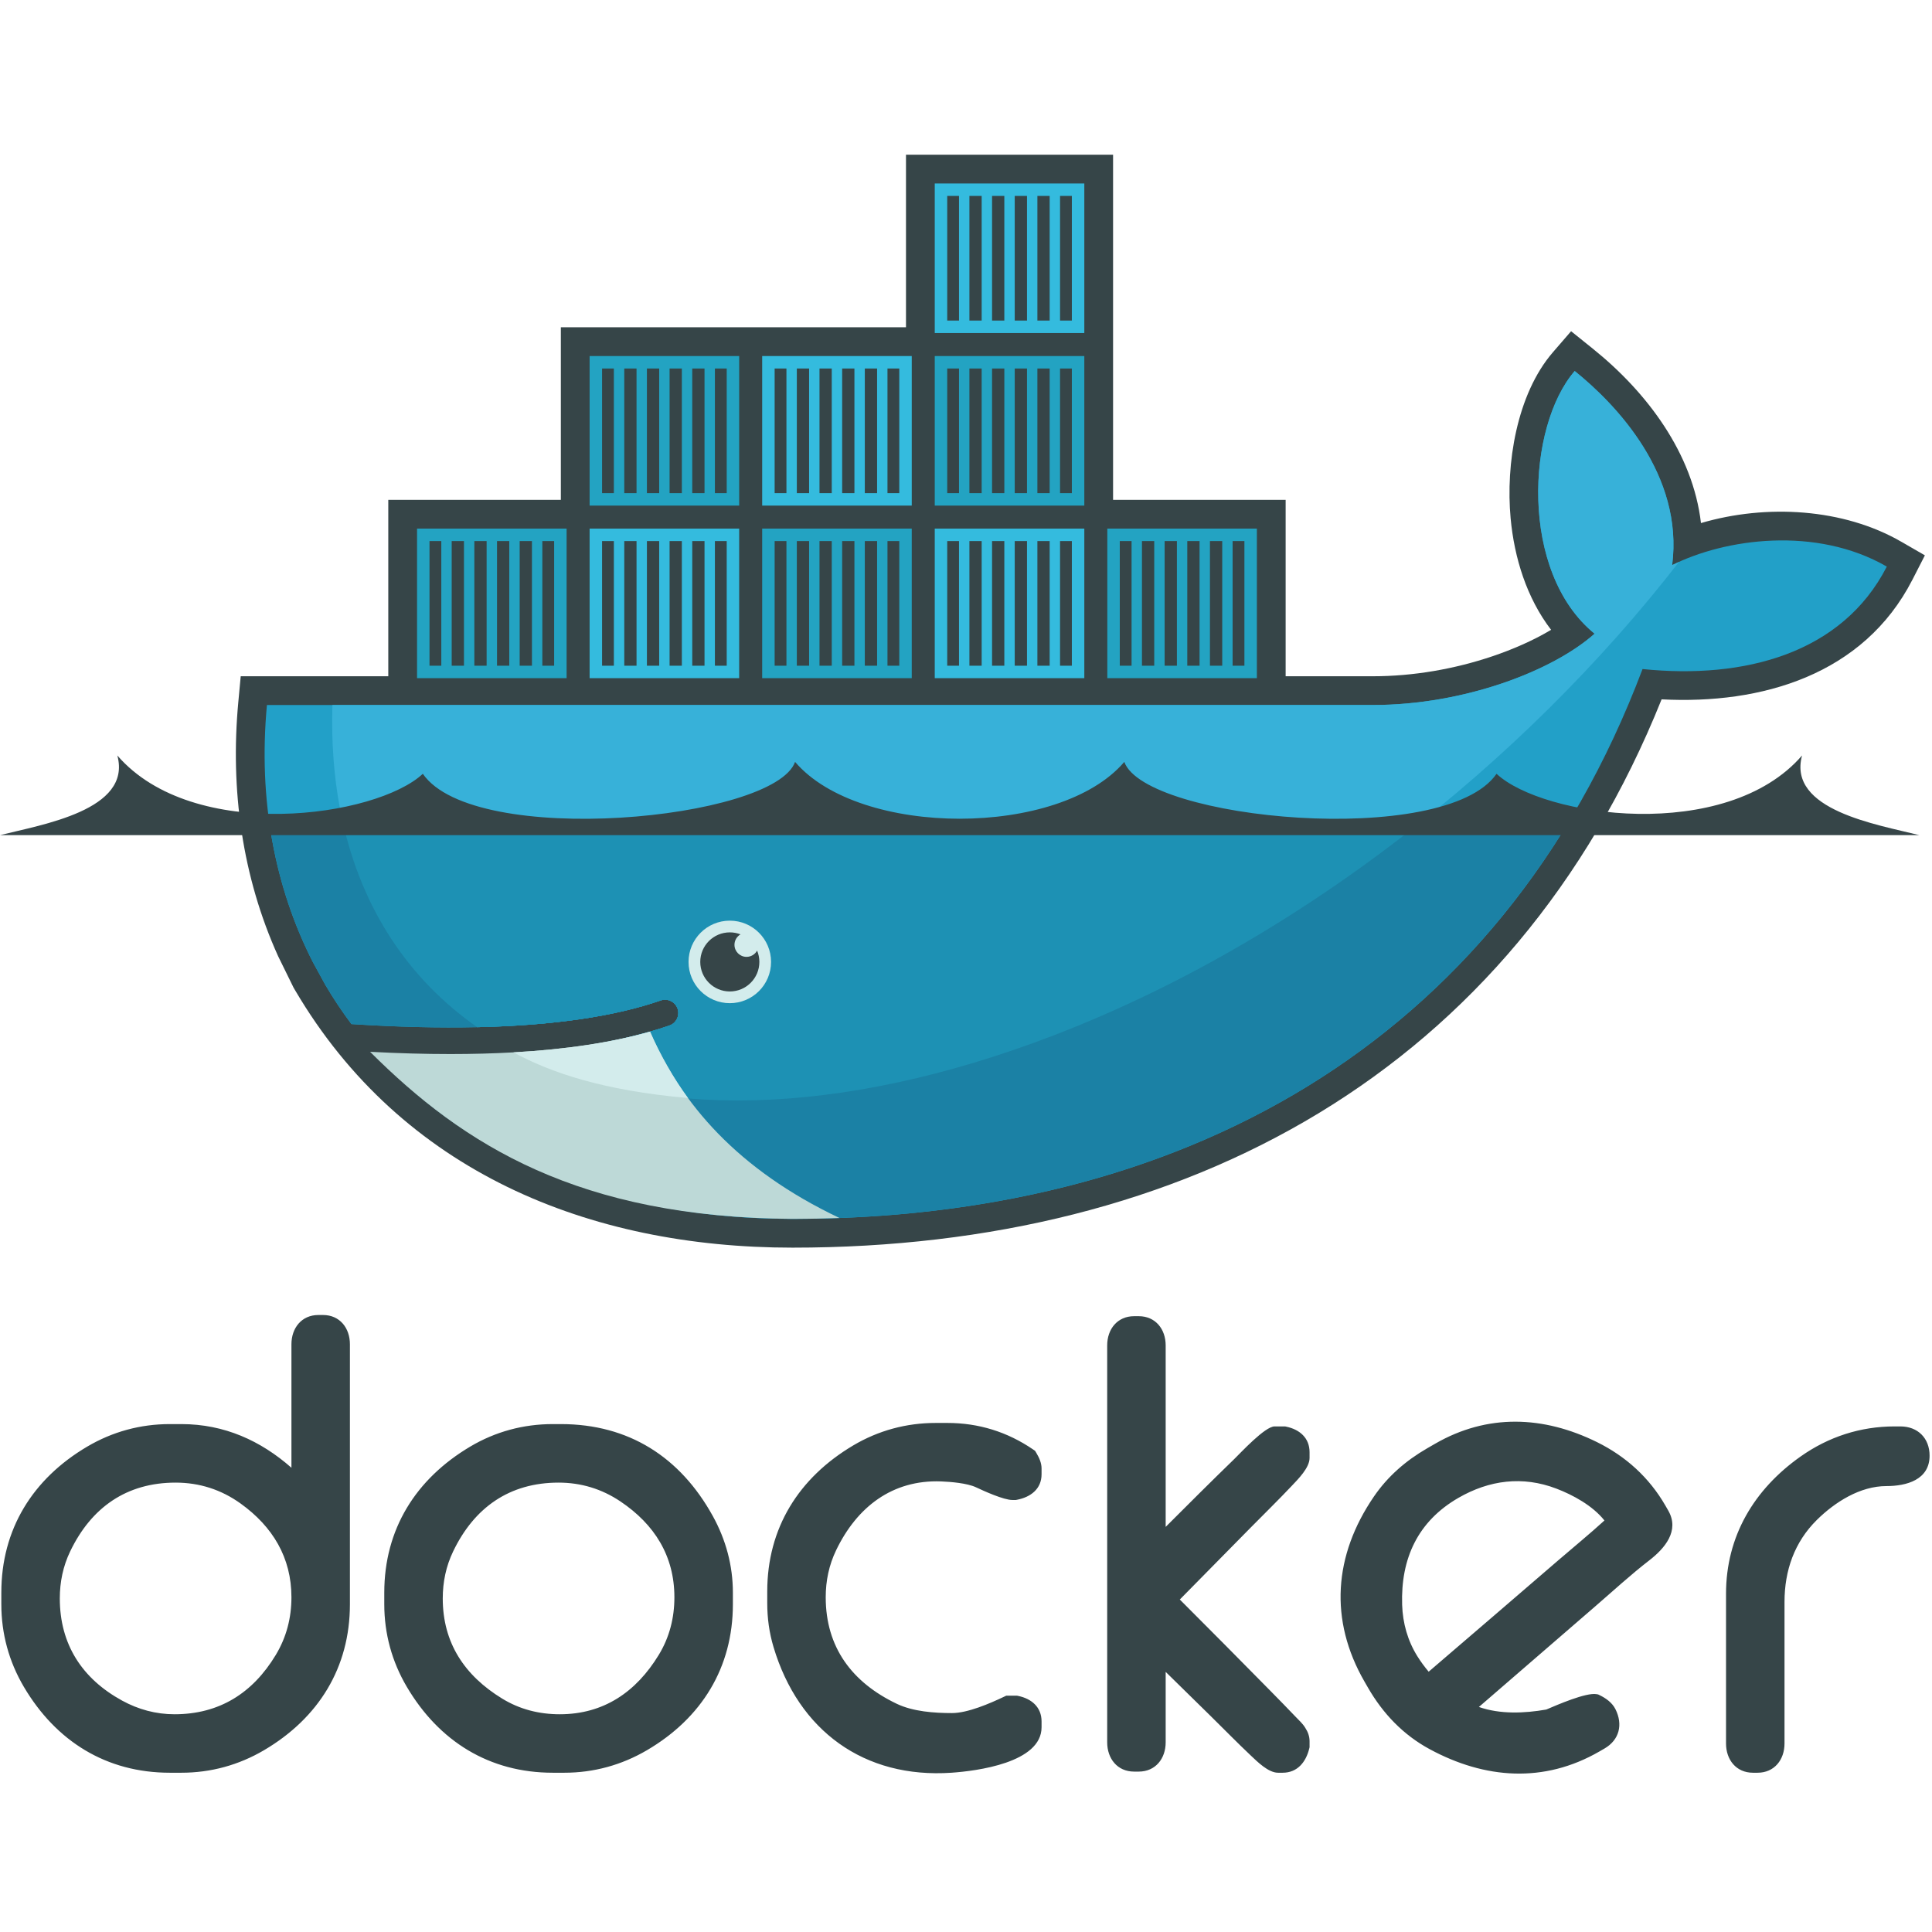
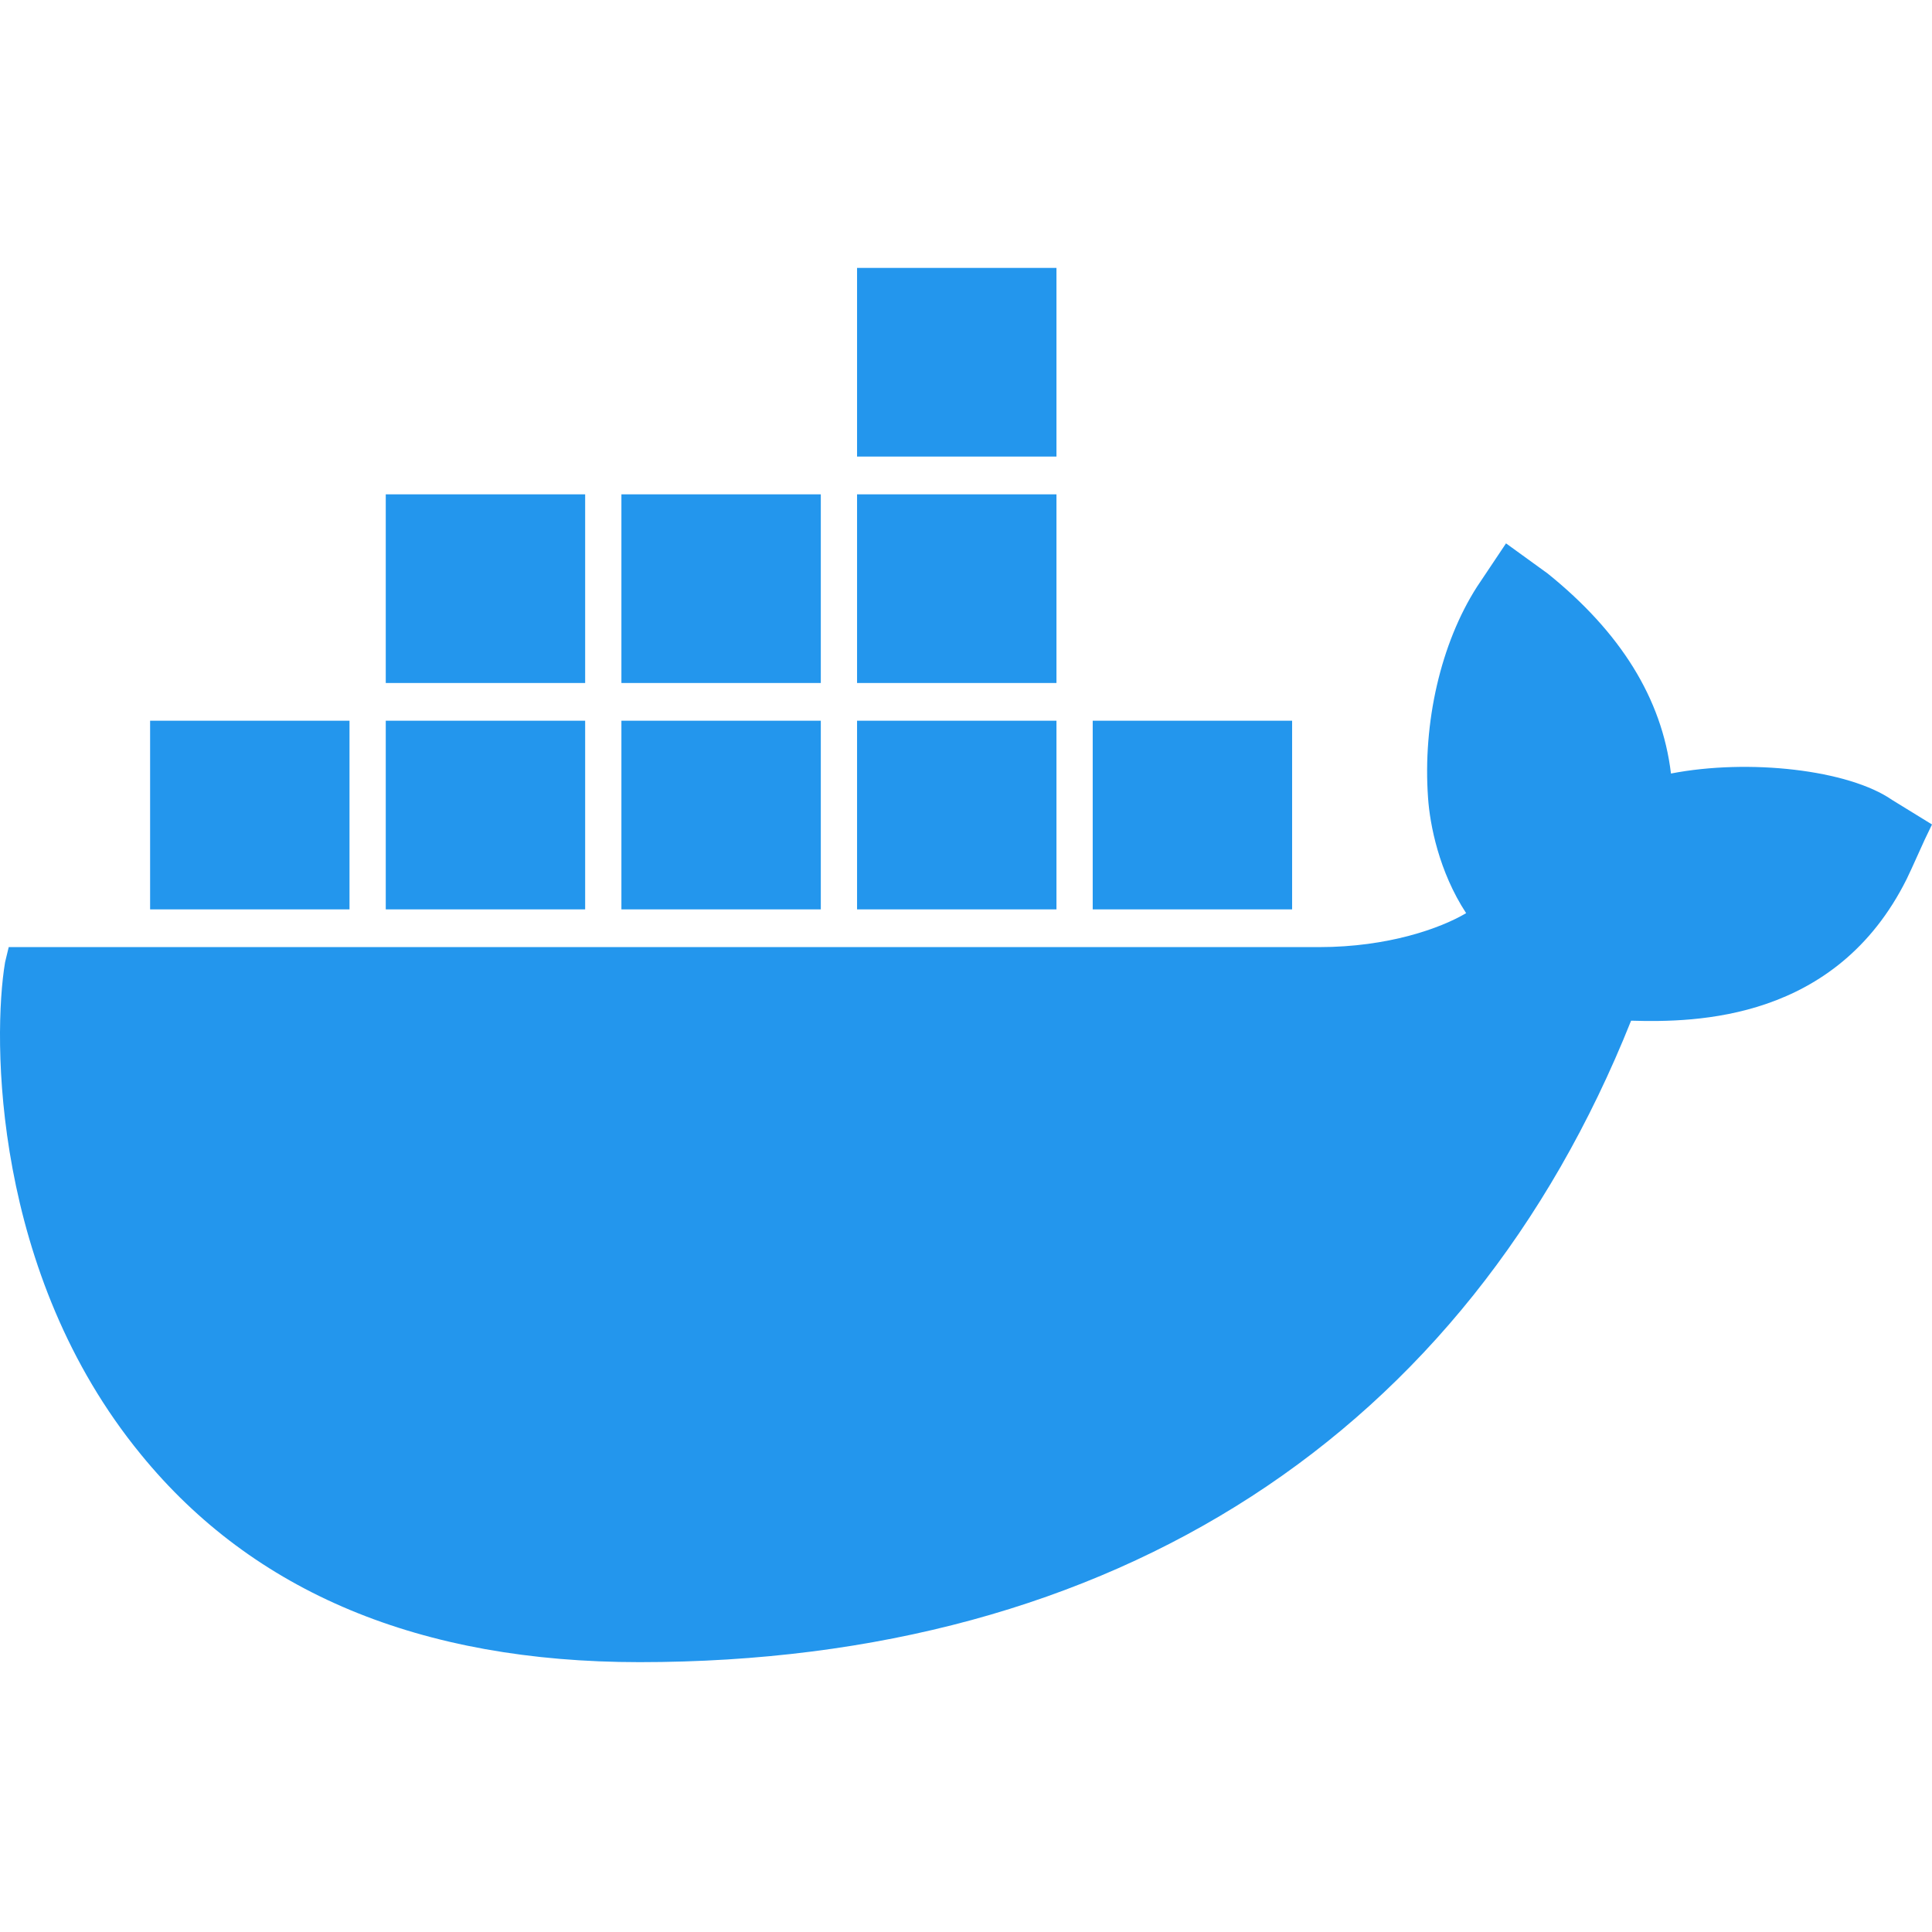
- <svg xmlns="http://www.w3.org/2000/svg" width="50px" height="50px" viewBox="0 0 256 215" version="1.1">
-   <g stroke="none" stroke-width="1" fill="none" fill-rule="evenodd">
-     <path d="M38.617,173.984 L38.617,157.622 C38.617,155.473 39.961,153.745 42.186,153.745 L42.803,153.745 C45.028,153.745 46.366,155.474 46.366,157.622 L46.366,192.069 C46.366,200.469 42.215,207.153 34.984,211.411 C31.631,213.384 27.926,214.396 24.039,214.396 L22.502,214.396 C14.1,214.396 7.425,210.243 3.16,203.015 C1.181,199.66 0.176,195.961 0.176,192.069 L0.176,190.534 C0.176,182.131 4.328,175.451 11.554,171.185 C14.91,169.204 18.61,168.2 22.502,168.2 L24.039,168.2 C29.725,168.2 34.549,170.404 38.617,173.984 L38.617,173.984 Z M7.924,191.3 C7.924,197.368 10.865,201.93 16.182,204.839 C18.332,206.016 20.666,206.648 23.119,206.648 C29.075,206.648 33.493,203.838 36.54,198.791 C37.957,196.443 38.617,193.874 38.617,191.143 C38.617,185.883 36.127,181.778 31.888,178.729 C29.318,176.881 26.425,175.954 23.27,175.954 C16.778,175.954 12.106,179.233 9.302,185.06 C8.356,187.029 7.924,189.121 7.924,191.3 L7.924,191.3 Z M73.248,168.2 L74.322,168.2 C83.3,168.2 90.128,172.555 94.455,180.392 C96.185,183.527 97.111,186.949 97.111,190.534 L97.111,192.069 C97.111,200.469 92.969,207.162 85.726,211.412 C82.373,213.379 78.669,214.396 74.783,214.396 L73.248,214.396 C64.846,214.396 58.169,210.243 53.906,203.015 C51.927,199.66 50.919,195.961 50.919,192.069 L50.919,190.534 C50.919,182.13 55.088,175.472 62.296,171.187 C65.647,169.196 69.354,168.2 73.248,168.2 L73.248,168.2 Z M58.667,191.3 C58.667,197.19 61.558,201.523 66.533,204.569 C68.869,206 71.442,206.648 74.171,206.648 C79.991,206.648 84.293,203.697 87.287,198.785 C88.715,196.443 89.361,193.87 89.361,191.143 C89.361,185.666 86.723,181.482 82.213,178.45 C79.742,176.787 76.991,175.954 74.015,175.954 C67.523,175.954 62.851,179.233 60.048,185.06 C59.1,187.029 58.667,189.121 58.667,191.3 L58.667,191.3 Z M129.324,176.573 C128.155,176.025 125.964,175.843 124.7,175.795 C118.226,175.551 113.542,179.197 110.794,184.908 C109.845,186.878 109.412,188.963 109.412,191.143 C109.412,197.78 112.897,202.427 118.821,205.26 C120.985,206.294 123.779,206.491 126.144,206.491 C128.225,206.491 131.164,205.216 133.01,204.339 L133.33,204.187 L134.763,204.187 L134.921,204.219 C136.683,204.586 138.013,205.703 138.013,207.599 L138.013,208.366 C138.013,213.084 129.391,214.164 126.101,214.394 C114.491,215.197 105.808,208.821 102.498,197.747 C101.923,195.824 101.664,193.914 101.664,191.91 L101.664,190.377 C101.664,181.974 105.834,175.318 113.041,171.036 C116.392,169.046 120.098,168.047 123.992,168.047 L125.527,168.047 C129.657,168.047 133.461,169.22 136.871,171.549 L137.152,171.743 L137.328,172.035 C137.696,172.645 138.013,173.351 138.013,174.077 L138.013,174.844 C138.013,176.822 136.534,177.886 134.747,178.23 L134.599,178.256 L134.141,178.256 C132.985,178.256 130.356,177.059 129.324,176.573 L129.324,176.573 Z M154.458,181.82 C157.467,178.806 160.488,175.798 163.543,172.834 C164.394,172.007 167.617,168.507 168.886,168.507 L170.274,168.507 L170.432,168.54 C172.2,168.907 173.524,170.026 173.524,171.926 L173.524,172.692 C173.524,173.988 172.006,175.494 171.169,176.381 C169.389,178.268 167.515,180.093 165.693,181.942 L156.331,191.445 C160.362,195.484 164.389,199.528 168.387,203.599 C169.493,204.725 170.599,205.852 171.688,206.995 C172.073,207.4 172.641,207.904 172.964,208.465 C173.311,208.991 173.524,209.584 173.524,210.217 L173.524,211.018 L173.479,211.202 C173.044,212.97 171.922,214.396 169.963,214.396 L169.346,214.396 C168.064,214.396 166.616,212.945 165.738,212.117 C163.929,210.411 162.181,208.617 160.407,206.874 L154.458,201.034 L154.458,210.368 C154.458,212.518 153.112,214.246 150.889,214.246 L150.278,214.246 C148.053,214.246 146.709,212.518 146.709,210.368 L146.709,157.772 C146.709,155.621 148.054,153.902 150.278,153.902 L150.889,153.902 C153.112,153.902 154.458,155.621 154.458,157.772 L154.458,181.82 L154.458,181.82 Z M251.035,168.507 L251.804,168.507 C254.129,168.507 255.68,170.073 255.68,172.384 C255.68,175.592 252.613,176.413 249.959,176.413 C246.479,176.413 243.157,178.52 240.758,180.883 C237.767,183.832 236.457,187.609 236.457,191.761 L236.457,210.52 C236.457,212.671 235.115,214.396 232.887,214.396 L232.276,214.396 C230.049,214.396 228.707,212.671 228.707,210.52 L228.707,190.684 C228.707,183.067 232.415,176.849 238.596,172.488 C242.288,169.883 246.516,168.507 251.035,168.507 L251.035,168.507 Z M195.961,205.683 C198.78,206.668 201.996,206.527 204.889,206.023 C206.368,205.394 210.153,203.744 211.545,203.985 L211.762,204.022 L211.962,204.12 C212.812,204.532 213.623,205.115 214.057,205.979 C215.071,208.007 214.584,210.045 212.592,211.196 L211.929,211.579 C204.578,215.821 196.761,215.233 189.434,211.271 C185.931,209.377 183.251,206.566 181.274,203.139 L180.812,202.338 C176.093,194.166 176.73,185.57 182.051,177.799 C183.889,175.113 186.29,173.038 189.097,171.415 L190.159,170.802 C197.081,166.806 204.5,167.08 211.61,170.587 C215.432,172.473 218.529,175.284 220.663,178.981 L221.047,179.647 C222.597,182.333 220.589,184.673 218.516,186.273 C216.11,188.129 213.681,190.363 211.375,192.353 C206.233,196.792 201.099,201.241 195.961,205.683 L195.961,205.683 Z M189.306,201.009 C195.056,196.078 200.808,191.144 206.543,186.193 C208.502,184.503 210.652,182.749 212.596,180.972 C211.036,179.006 208.43,177.589 206.215,176.744 C201.747,175.041 197.339,175.613 193.24,177.979 C187.875,181.077 185.59,186.01 185.791,192.149 C185.869,194.567 186.52,196.897 187.803,198.954 C188.255,199.679 188.76,200.36 189.306,201.009 L189.306,201.009 Z" fill="#364548" />
-     <path d="M147.488,45.732 L170.354,45.732 L170.354,69.107 L181.915,69.107 C187.254,69.107 192.746,68.156 197.802,66.443 C200.287,65.6 203.075,64.428 205.526,62.954 C202.298,58.739 200.65,53.418 200.165,48.172 C199.506,41.038 200.946,31.752 205.774,26.168 L208.178,23.388 L211.042,25.691 C218.253,31.484 224.318,39.58 225.387,48.809 C234.07,46.255 244.265,46.859 251.918,51.276 L255.058,53.088 L253.406,56.314 C246.933,68.946 233.401,72.86 220.171,72.167 C200.374,121.476 157.273,144.82 105.014,144.82 C78.015,144.82 53.244,134.727 39.138,110.773 L38.907,110.382 L36.852,106.201 C32.084,95.657 30.5,84.106 31.574,72.564 L31.897,69.107 L51.45,69.107 L51.45,45.732 L74.315,45.732 L74.315,22.866 L120.048,22.866 L120.048,0 L147.488,0 L147.488,45.732" fill="#364548" />
-     <path d="M221.57,54.38 C223.103,42.464 214.186,33.105 208.656,28.661 C202.283,36.029 201.293,55.339 211.291,63.469 C205.712,68.425 193.954,72.917 181.915,72.917 L35.37,72.917 C34.2,85.484 36.406,97.057 41.445,106.962 L43.112,110.011 C44.167,111.803 45.321,113.532 46.567,115.196 L46.567,115.196 C52.592,115.583 58.147,115.717 63.229,115.604 L63.231,115.604 C73.218,115.383 81.367,114.205 87.543,112.065 C88.462,111.745 89.465,112.233 89.783,113.151 C90.1,114.07 89.614,115.073 88.695,115.391 C87.874,115.676 87.018,115.942 86.134,116.195 C86.133,116.195 86.132,116.195 86.131,116.196 C81.268,117.584 76.053,118.518 69.325,118.933 C69.724,118.94 68.909,118.993 68.907,118.994 C68.678,119.008 68.39,119.041 68.16,119.053 C65.512,119.202 62.654,119.233 59.732,119.233 C56.536,119.233 53.389,119.172 49.87,118.994 L49.78,119.053 C61.991,132.777 81.082,141.008 105.014,141.008 C155.662,141.008 198.622,118.556 217.646,68.151 C231.142,69.536 244.113,66.094 250.013,54.576 C240.615,49.153 228.529,50.882 221.57,54.38" fill="#22A0C8" />
-     <path d="M221.57,54.38 C223.103,42.464 214.186,33.105 208.656,28.661 C202.283,36.029 201.293,55.339 211.291,63.469 C205.712,68.425 193.954,72.917 181.915,72.917 L44.048,72.917 C43.45,92.163 50.592,106.772 63.229,115.604 L63.231,115.604 C73.218,115.383 81.367,114.205 87.543,112.065 C88.462,111.745 89.465,112.233 89.783,113.151 C90.1,114.07 89.614,115.073 88.695,115.391 C87.874,115.676 87.018,115.942 86.134,116.195 C86.133,116.195 86.132,116.195 86.131,116.196 C81.268,117.584 75.605,118.638 68.877,119.053 C68.875,119.053 68.714,118.898 68.712,118.898 C85.949,127.74 110.942,127.708 139.597,116.701 C171.728,104.357 201.626,80.841 222.488,53.944 C222.173,54.086 221.866,54.231 221.57,54.38" fill="#37B1D9" />
-     <path d="M35.645,88.186 C36.556,94.918 38.524,101.221 41.445,106.962 L43.112,110.011 C44.167,111.803 45.321,113.532 46.567,115.196 C52.593,115.583 58.148,115.717 63.231,115.604 C73.218,115.383 81.367,114.205 87.543,112.065 C88.462,111.745 89.465,112.233 89.783,113.151 C90.1,114.07 89.614,115.073 88.695,115.391 C87.874,115.676 87.018,115.942 86.134,116.195 C86.133,116.195 86.132,116.195 86.131,116.196 C81.268,117.584 75.635,118.578 68.907,118.994 C68.676,119.008 68.273,119.011 68.04,119.023 C65.394,119.172 62.565,119.263 59.642,119.263 C56.447,119.263 53.179,119.202 49.661,119.023 C61.871,132.747 81.082,141.008 105.014,141.008 C148.373,141.008 186.098,124.55 207.993,88.186 L35.645,88.186" fill="#1B81A5" />
-     <path d="M45.367,88.186 C47.959,100.005 54.188,109.285 63.231,115.604 C73.218,115.383 81.367,114.205 87.543,112.065 C88.462,111.745 89.465,112.233 89.783,113.151 C90.1,114.07 89.614,115.073 88.695,115.391 C87.874,115.676 87.018,115.942 86.134,116.195 C86.133,116.195 86.132,116.195 86.131,116.196 C81.268,117.584 75.516,118.578 68.787,118.994 C86.023,127.834 110.944,127.707 139.597,116.701 C156.931,110.041 173.614,100.127 188.581,88.186 L45.367,88.186" fill="#1D91B4" />
-     <path d="M55.261,49.543 L75.078,49.543 L75.078,69.361 L55.261,69.361 L55.261,49.543 Z M56.911,51.195 L58.475,51.195 L58.475,67.71 L56.911,67.71 L56.911,51.195 Z M59.852,51.195 L61.478,51.195 L61.478,67.71 L59.852,67.71 L59.852,51.195 Z M62.853,51.195 L64.48,51.195 L64.48,67.71 L62.853,67.71 L62.853,51.195 Z M65.857,51.195 L67.483,51.195 L67.483,67.71 L65.857,67.71 L65.857,51.195 Z M68.86,51.195 L70.486,51.195 L70.486,67.71 L68.86,67.71 L68.86,51.195 Z M71.862,51.195 L73.427,51.195 L73.427,67.71 L71.862,67.71 L71.862,51.195 Z" fill="#23A3C2" />
-     <path d="M78.126,26.677 L97.945,26.677 L97.945,46.494 L78.126,46.494 L78.126,26.677 Z M79.778,28.329 L81.341,28.329 L81.341,44.843 L79.778,44.843 L79.778,28.329 Z M82.719,28.329 L84.344,28.329 L84.344,44.843 L82.719,44.843 L82.719,28.329 Z M85.72,28.329 L87.346,28.329 L87.346,44.843 L85.72,44.843 L85.72,28.329 Z M88.723,28.329 L90.349,28.329 L90.349,44.843 L88.723,44.843 L88.723,28.329 Z M91.726,28.329 L93.353,28.329 L93.353,44.843 L91.726,44.843 L91.726,28.329 Z M94.728,28.329 L96.294,28.329 L96.294,44.843 L94.728,44.843 L94.728,28.329 Z" fill="#23A3C2" />
-     <path d="M78.126,49.543 L97.945,49.543 L97.945,69.361 L78.126,69.361 L78.126,49.543 Z M79.778,51.195 L81.341,51.195 L81.341,67.71 L79.778,67.71 L79.778,51.195 Z M82.719,51.195 L84.344,51.195 L84.344,67.71 L82.719,67.71 L82.719,51.195 Z M85.72,51.195 L87.346,51.195 L87.346,67.71 L85.72,67.71 L85.72,51.195 Z M88.723,51.195 L90.349,51.195 L90.349,67.71 L88.723,67.71 L88.723,51.195 Z M91.726,51.195 L93.353,51.195 L93.353,67.71 L91.726,67.71 L91.726,51.195 Z M94.728,51.195 L96.294,51.195 L96.294,67.71 L94.728,67.71 L94.728,51.195 Z" fill="#34BBDE" />
-     <path d="M100.993,49.543 L120.811,49.543 L120.811,69.361 L100.993,69.361 L100.993,49.543 Z M102.644,51.195 L104.207,51.195 L104.207,67.71 L102.644,67.71 L102.644,51.195 Z M105.584,51.195 L107.21,51.195 L107.21,67.71 L105.584,67.71 L105.584,51.195 Z M108.587,51.195 L110.213,51.195 L110.213,67.71 L108.587,67.71 L108.587,51.195 Z M111.59,51.195 L113.216,51.195 L113.216,67.71 L111.59,67.71 L111.59,51.195 Z M114.592,51.195 L116.22,51.195 L116.22,67.71 L114.592,67.71 L114.592,51.195 Z M117.595,51.195 L119.159,51.195 L119.159,67.71 L117.595,67.71 L117.595,51.195 Z" fill="#23A3C2" />
-     <path d="M100.993,26.677 L120.811,26.677 L120.811,46.494 L100.993,46.494 L100.993,26.677 Z M102.644,28.329 L104.207,28.329 L104.207,44.843 L102.644,44.843 L102.644,28.329 Z M105.584,28.329 L107.21,28.329 L107.21,44.843 L105.584,44.843 L105.584,28.329 Z M108.587,28.329 L110.213,28.329 L110.213,44.843 L108.587,44.843 L108.587,28.329 Z M111.59,28.329 L113.216,28.329 L113.216,44.843 L111.59,44.843 L111.59,28.329 Z M114.592,28.329 L116.22,28.329 L116.22,44.843 L114.592,44.843 L114.592,28.329 Z M117.595,28.329 L119.159,28.329 L119.159,44.843 L117.595,44.843 L117.595,28.329 Z" fill="#34BBDE" />
-     <path d="M123.859,49.543 L143.677,49.543 L143.677,69.361 L123.859,69.361 L123.859,49.543 Z M125.511,51.195 L127.074,51.195 L127.074,67.71 L125.511,67.71 L125.511,51.195 Z M128.451,51.195 L130.077,51.195 L130.077,67.71 L128.451,67.71 L128.451,51.195 Z M131.453,51.195 L133.079,51.195 L133.079,67.71 L131.453,67.71 L131.453,51.195 Z M134.456,51.195 L136.083,51.195 L136.083,67.71 L134.456,67.71 L134.456,51.195 Z M137.459,51.195 L139.086,51.195 L139.086,67.71 L137.459,67.71 L137.459,51.195 Z M140.462,51.195 L142.026,51.195 L142.026,67.71 L140.462,67.71 L140.462,51.195 Z" fill="#34BBDE" />
-     <path d="M123.859,26.677 L143.677,26.677 L143.677,46.494 L123.859,46.494 L123.859,26.677 Z M125.511,28.329 L127.074,28.329 L127.074,44.843 L125.511,44.843 L125.511,28.329 Z M128.451,28.329 L130.077,28.329 L130.077,44.843 L128.451,44.843 L128.451,28.329 Z M131.453,28.329 L133.079,28.329 L133.079,44.843 L131.453,44.843 L131.453,28.329 Z M134.456,28.329 L136.083,28.329 L136.083,44.843 L134.456,44.843 L134.456,28.329 Z M137.459,28.329 L139.086,28.329 L139.086,44.843 L137.459,44.843 L137.459,28.329 Z M140.462,28.329 L142.026,28.329 L142.026,44.843 L140.462,44.843 L140.462,28.329 Z" fill="#23A3C2" />
-     <path d="M123.859,3.811 L143.677,3.811 L143.677,23.629 L123.859,23.629 L123.859,3.811 Z M125.511,5.461 L127.074,5.461 L127.074,21.977 L125.511,21.977 L125.511,5.461 Z M128.451,5.461 L130.077,5.461 L130.077,21.977 L128.451,21.977 L128.451,5.461 Z M131.453,5.461 L133.079,5.461 L133.079,21.977 L131.453,21.977 L131.453,5.461 Z M134.456,5.461 L136.083,5.461 L136.083,21.977 L134.456,21.977 L134.456,5.461 Z M137.459,5.461 L139.086,5.461 L139.086,21.977 L137.459,21.977 L137.459,5.461 Z M140.462,5.461 L142.026,5.461 L142.026,21.977 L140.462,21.977 L140.462,5.461 Z" fill="#34BBDE" />
-     <path d="M146.725,49.543 L166.543,49.543 L166.543,69.361 L146.725,69.361 L146.725,49.543 Z M148.376,51.195 L149.94,51.195 L149.94,67.71 L148.376,67.71 L148.376,51.195 Z M151.316,51.195 L152.942,51.195 L152.942,67.71 L151.316,67.71 L151.316,51.195 Z M154.319,51.195 L155.946,51.195 L155.946,67.71 L154.319,67.71 L154.319,51.195 Z M157.321,51.195 L158.948,51.195 L158.948,67.71 L157.321,67.71 L157.321,51.195 Z M160.325,51.195 L161.951,51.195 L161.951,67.71 L160.325,67.71 L160.325,51.195 Z M163.327,51.195 L164.891,51.195 L164.891,67.71 L163.327,67.71 L163.327,51.195 Z" fill="#23A3C2" />
-     <path d="M96.704,101.492 C99.723,101.492 102.17,103.94 102.17,106.959 C102.17,109.978 99.723,112.426 96.704,112.426 C93.684,112.426 91.236,109.978 91.236,106.959 C91.236,103.94 93.684,101.492 96.704,101.492" fill="#D3ECEC" />
-     <path d="M96.704,103.043 C97.204,103.043 97.681,103.137 98.121,103.308 C97.644,103.584 97.321,104.1 97.321,104.692 C97.321,105.574 98.037,106.289 98.919,106.289 C99.524,106.289 100.049,105.953 100.321,105.457 C100.513,105.919 100.619,106.427 100.619,106.959 C100.619,109.121 98.866,110.874 96.704,110.874 C94.542,110.874 92.788,109.121 92.788,106.959 C92.788,104.796 94.542,103.043 96.704,103.043" fill="#364548" />
-     <path d="M0,90.162 L254.327,90.162 C248.79,88.758 236.806,86.86 238.783,79.603 C228.714,91.254 204.43,87.777 198.301,82.031 C191.477,91.93 151.747,88.167 148.976,80.456 C140.42,90.497 113.909,90.497 105.353,80.456 C102.58,88.167 62.851,91.93 56.026,82.031 C49.898,87.777 25.616,91.254 15.546,79.603 C17.522,86.86 5.539,88.758 0,90.162" fill="#364548" />
-     <path d="M111.237,140.89 C97.698,134.465 90.266,125.731 86.131,116.196 C81.102,117.631 75.056,118.549 68.031,118.943 C65.385,119.091 62.602,119.167 59.68,119.167 C56.313,119.167 52.764,119.068 49.038,118.87 C61.455,131.279 76.73,140.834 105.014,141.008 C107.102,141.008 109.175,140.968 111.237,140.89" fill="#BDD9D7" />
-     <path d="M91.16,124.994 C89.287,122.451 87.47,119.255 86.134,116.195 C81.104,117.631 75.057,118.549 68.031,118.943 C72.857,121.563 79.758,123.99 91.16,124.994" fill="#D3ECEC" />
+ <svg xmlns="http://www.w3.org/2000/svg" width="50px" height="50px" viewBox="0 0 256 185" version="1.1" preserveAspectRatio="xMidYMid">
+   <g>
+     <path d="M250.716,70.497 C244.951,66.497 231.74,64.997 221.412,66.997 C220.211,56.998 214.687,48.248 205.079,40.498 L199.555,36.499 L195.711,42.248 C190.908,49.748 188.506,60.248 189.226,70.247 C189.466,73.747 190.667,79.997 194.27,85.497 C190.908,87.496 183.942,89.996 174.815,89.996 L1.155,89.996 L0.674,91.996 C-1.007,101.996 -1.007,133.245 18.689,157.244 C33.581,175.493 55.679,184.743 84.742,184.743 C147.673,184.743 194.27,154.494 216.128,99.746 C224.775,99.996 243.27,99.746 252.637,80.997 C252.877,80.497 253.358,79.497 255.039,75.747 L256,73.747 L250.716,70.497 L250.716,70.497 Z M139.987,0 L113.565,0 L113.565,24.999 L139.987,24.999 L139.987,0 L139.987,0 Z M139.987,29.999 L113.565,29.999 L113.565,54.998 L139.987,54.998 L139.987,29.999 L139.987,29.999 Z M108.761,29.999 L82.34,29.999 L82.34,54.998 L108.761,54.998 L108.761,29.999 L108.761,29.999 Z M77.536,29.999 L51.115,29.999 L51.115,54.998 L77.536,54.998 L77.536,29.999 L77.536,29.999 Z M46.311,59.998 L19.89,59.998 L19.89,84.997 L46.311,84.997 L46.311,59.998 L46.311,59.998 Z M77.536,59.998 L51.115,59.998 L51.115,84.997 L77.536,84.997 L77.536,59.998 L77.536,59.998 Z M108.761,59.998 L82.34,59.998 L82.34,84.997 L108.761,84.997 L108.761,59.998 L108.761,59.998 Z M139.987,59.998 L113.565,59.998 L113.565,84.997 L139.987,84.997 L139.987,59.998 L139.987,59.998 Z M171.212,59.998 L144.79,59.998 L144.79,84.997 L171.212,84.997 L171.212,59.998 L171.212,59.998 Z" fill="#2396ED" fill-rule="nonzero" />
  </g>
</svg>
